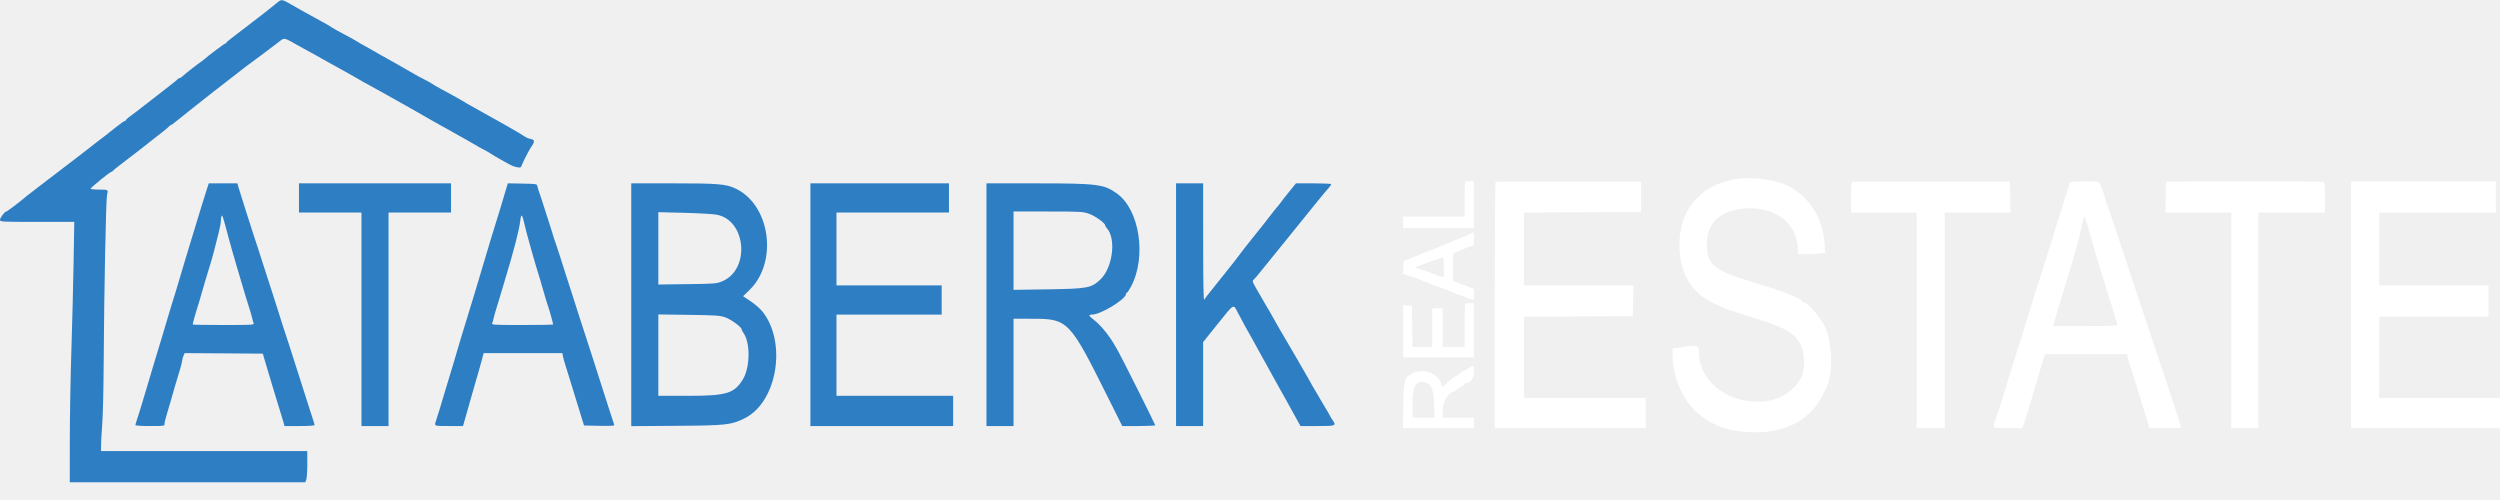
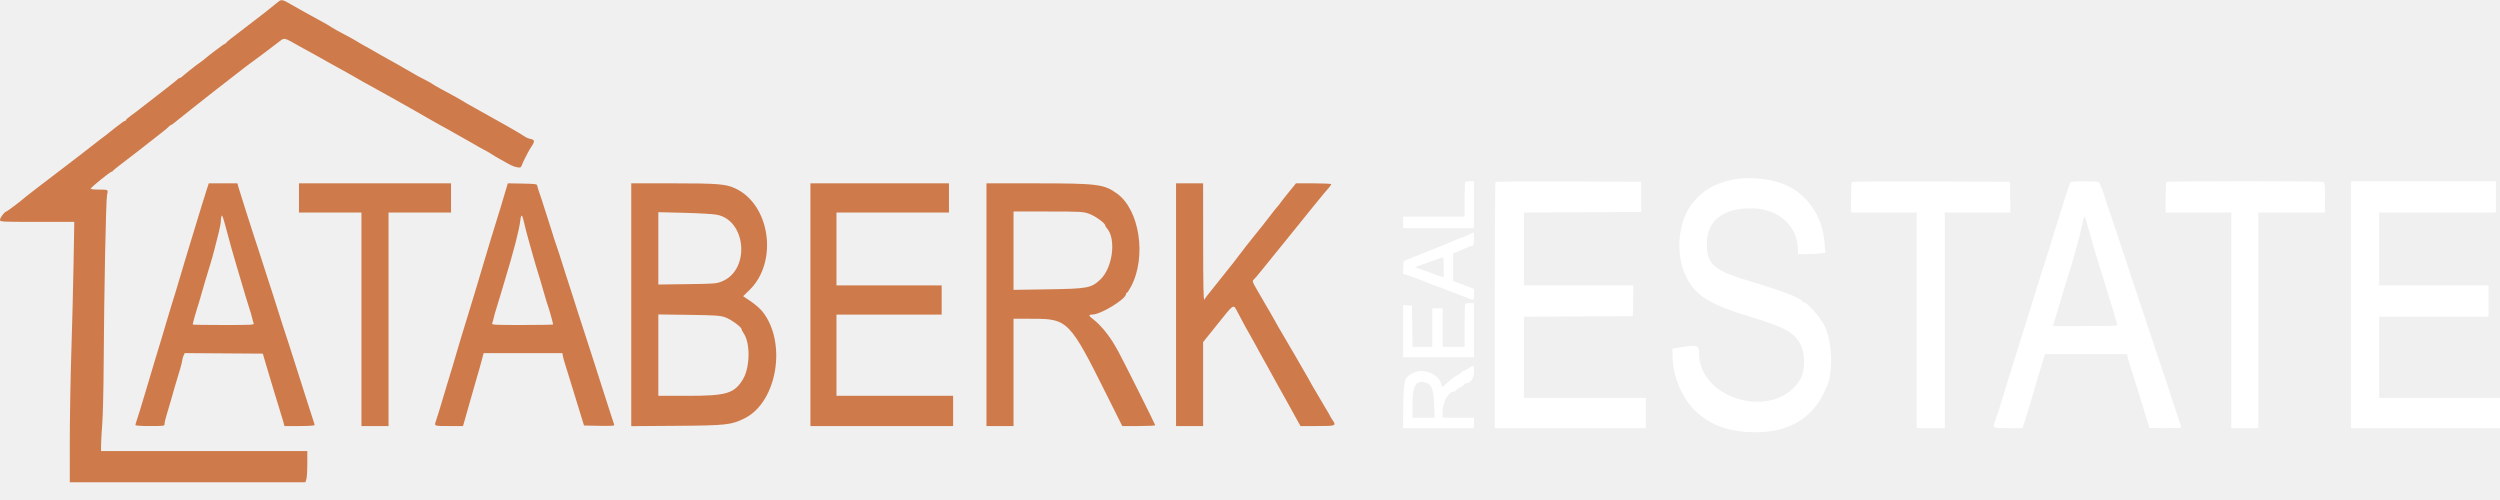
<svg xmlns="http://www.w3.org/2000/svg" width="140" height="28" viewBox="0 0 140 28" fill="none">
-   <path fill-rule="evenodd" clip-rule="evenodd" d="M15.565 0.115C15.311 0.331 14.497 0.968 13.942 1.388C12.936 2.149 12.688 2.345 12.668 2.398C12.657 2.427 12.624 2.45 12.595 2.45C12.552 2.45 11.643 3.135 11.397 3.354C11.361 3.386 11.272 3.452 11.199 3.5C11.034 3.61 10.327 4.167 10.204 4.286C10.152 4.335 10.082 4.375 10.048 4.375C10.013 4.375 9.976 4.395 9.965 4.42C9.955 4.445 9.622 4.714 9.226 5.018C8.83 5.322 8.305 5.729 8.059 5.923C7.814 6.118 7.488 6.365 7.335 6.473C7.183 6.581 7.058 6.692 7.058 6.718C7.058 6.745 7.031 6.767 6.997 6.767C6.964 6.767 6.731 6.931 6.481 7.131C5.962 7.546 5.79 7.681 5.564 7.846C5.476 7.91 5.271 8.07 5.108 8.201C4.946 8.333 4.55 8.639 4.229 8.882C3.908 9.124 3.37 9.535 3.033 9.795C2.696 10.055 2.224 10.417 1.983 10.598C1.743 10.78 1.506 10.964 1.458 11.006C1.175 11.258 0.405 11.841 0.358 11.841C0.266 11.841 0 12.192 0 12.313C0 12.421 0.066 12.425 2.08 12.425H4.16L4.12 14.744C4.098 16.019 4.042 18.244 3.995 19.688C3.949 21.131 3.91 23.369 3.909 24.66L3.908 27.008H10.501H17.095L17.151 26.859C17.183 26.776 17.209 26.383 17.209 25.984V25.258H11.433H5.658L5.659 24.923C5.66 24.738 5.69 24.207 5.726 23.741C5.763 23.276 5.799 21.754 5.806 20.358C5.828 16.377 5.933 11.134 5.996 10.896C6.07 10.617 6.069 10.617 5.532 10.617C5.281 10.617 5.075 10.595 5.075 10.569C5.075 10.507 6.158 9.625 6.233 9.625C6.265 9.625 6.299 9.605 6.31 9.58C6.32 9.555 6.526 9.385 6.767 9.203C7.007 9.019 7.23 8.849 7.263 8.823C7.295 8.797 7.491 8.646 7.7 8.487C7.909 8.328 8.276 8.039 8.518 7.847C8.759 7.654 9.045 7.43 9.152 7.35C9.26 7.27 9.389 7.158 9.441 7.102C9.492 7.046 9.553 7 9.575 7C9.597 7 9.676 6.948 9.751 6.884C9.885 6.77 11.673 5.353 11.958 5.134C12.289 4.881 13.63 3.839 13.745 3.746C13.813 3.691 13.91 3.62 13.959 3.587C14.048 3.53 15.223 2.65 15.645 2.324C15.939 2.097 15.874 2.081 16.829 2.624C16.957 2.697 17.26 2.862 17.5 2.991C17.741 3.12 17.964 3.245 17.996 3.268C18.028 3.291 18.225 3.402 18.433 3.514C18.642 3.626 18.918 3.778 19.046 3.852C19.174 3.926 19.371 4.035 19.483 4.096C19.595 4.156 19.793 4.268 19.921 4.344C20.186 4.502 20.386 4.614 20.979 4.936C21.207 5.061 21.562 5.257 21.766 5.374C21.97 5.49 22.255 5.65 22.4 5.73C22.544 5.81 22.767 5.935 22.896 6.009C23.024 6.082 23.226 6.197 23.345 6.265C23.464 6.332 23.726 6.482 23.928 6.599C24.401 6.87 24.826 7.108 25.084 7.245C25.195 7.304 25.379 7.409 25.492 7.477C25.604 7.545 25.866 7.693 26.075 7.805C26.284 7.918 26.52 8.053 26.6 8.105C26.68 8.158 26.89 8.275 27.067 8.367C27.243 8.459 27.427 8.563 27.475 8.598C27.523 8.633 27.625 8.698 27.702 8.741C27.779 8.784 27.936 8.874 28.052 8.94C28.638 9.276 28.745 9.327 28.947 9.364C29.148 9.401 29.169 9.392 29.227 9.238C29.262 9.146 29.331 8.992 29.382 8.896C29.432 8.8 29.513 8.642 29.562 8.546C29.611 8.45 29.697 8.305 29.751 8.225C29.958 7.923 29.952 7.827 29.723 7.784C29.609 7.763 29.457 7.7 29.385 7.645C29.313 7.589 28.86 7.321 28.379 7.048C27.595 6.603 27.31 6.443 26.6 6.052C26.223 5.845 26.047 5.743 25.9 5.649C25.758 5.559 25.458 5.392 24.675 4.971C24.466 4.858 24.256 4.736 24.209 4.699C24.16 4.661 24.055 4.6 23.975 4.562C23.895 4.524 23.79 4.468 23.742 4.438C23.694 4.408 23.615 4.367 23.567 4.347C23.519 4.327 23.383 4.253 23.265 4.182C22.982 4.013 21.52 3.183 21.408 3.129C21.36 3.105 21.216 3.023 21.087 2.946C20.959 2.868 20.762 2.756 20.65 2.696C20.349 2.534 19.987 2.327 19.921 2.277C19.889 2.253 19.6 2.095 19.279 1.925C18.959 1.756 18.656 1.588 18.608 1.552C18.56 1.517 18.458 1.452 18.382 1.409C18.305 1.366 18.148 1.277 18.032 1.212C17.808 1.085 17.333 0.825 16.946 0.616C16.817 0.547 16.524 0.38 16.294 0.245C15.818 -0.034 15.755 -0.045 15.565 0.115ZM11.554 10.69C11.479 10.922 11.369 11.27 11.311 11.463C11.119 12.094 10.674 13.556 10.564 13.912C10.505 14.105 10.398 14.46 10.326 14.7C10.255 14.941 10.146 15.308 10.083 15.517C10.021 15.725 9.915 16.08 9.848 16.304C9.781 16.529 9.667 16.896 9.595 17.121C9.523 17.345 9.405 17.739 9.332 17.996C9.259 18.253 9.154 18.607 9.099 18.783C8.98 19.163 8.774 19.841 8.63 20.329C8.574 20.521 8.476 20.85 8.413 21.058C8.351 21.267 8.245 21.621 8.178 21.846C7.88 22.846 7.734 23.319 7.662 23.524C7.618 23.645 7.583 23.77 7.583 23.801C7.583 23.836 7.906 23.858 8.4 23.858C9.208 23.858 9.217 23.857 9.216 23.727C9.216 23.655 9.266 23.438 9.328 23.246C9.39 23.053 9.499 22.686 9.569 22.429C9.696 21.97 9.837 21.488 10.084 20.675C10.152 20.448 10.208 20.22 10.208 20.167C10.208 20.115 10.239 20.005 10.276 19.923L10.344 19.774L12.532 19.789L14.72 19.804L14.769 19.979C14.796 20.075 14.87 20.325 14.932 20.533C14.995 20.742 15.152 21.267 15.281 21.7C15.41 22.133 15.579 22.684 15.655 22.925C15.732 23.166 15.826 23.474 15.863 23.61L15.93 23.858H16.773C17.285 23.858 17.617 23.836 17.617 23.801C17.617 23.77 17.581 23.645 17.538 23.524C17.494 23.403 17.399 23.107 17.325 22.866C17.252 22.626 17.146 22.298 17.092 22.137C17.037 21.977 16.933 21.649 16.86 21.408C16.788 21.168 16.683 20.84 16.627 20.679C16.571 20.519 16.466 20.191 16.394 19.95C16.321 19.709 16.215 19.381 16.16 19.221C16.059 18.934 15.721 17.88 15.27 16.45C15.144 16.049 14.994 15.59 14.938 15.429C14.882 15.269 14.777 14.941 14.704 14.7C14.632 14.46 14.514 14.092 14.441 13.883C14.369 13.675 14.252 13.32 14.182 13.096C14.111 12.871 13.91 12.243 13.735 11.7C13.559 11.157 13.389 10.612 13.355 10.489L13.295 10.267H12.494H11.692L11.554 10.69ZM16.742 11.083V11.9H18.492H20.242V17.879V23.858H21H21.758V17.879V11.9H23.508H25.258V11.083V10.267H21H16.742V11.083ZM28.302 10.718C28.228 10.967 28.113 11.355 28.046 11.579C27.979 11.804 27.866 12.171 27.794 12.396C27.629 12.919 27.474 13.427 27.182 14.408C26.957 15.166 26.823 15.612 26.598 16.363C26.54 16.555 26.428 16.922 26.349 17.179C26.269 17.436 26.145 17.843 26.073 18.083C26.001 18.324 25.896 18.665 25.84 18.841C25.784 19.018 25.679 19.372 25.606 19.629C25.534 19.886 25.429 20.24 25.374 20.416C25.258 20.786 25.077 21.386 24.915 21.933C24.701 22.661 24.485 23.364 24.411 23.578C24.312 23.865 24.295 23.858 25.166 23.858L25.929 23.858L26.067 23.377C26.143 23.112 26.256 22.712 26.319 22.488C26.381 22.263 26.494 21.869 26.569 21.613C26.823 20.742 26.94 20.33 27.011 20.052L27.082 19.775H29.286H31.491L31.528 19.965C31.548 20.069 31.612 20.299 31.67 20.475C31.727 20.651 31.834 20.993 31.906 21.233C32.108 21.905 32.483 23.125 32.633 23.596L32.706 23.829L33.567 23.846C34.247 23.858 34.421 23.846 34.397 23.787C34.38 23.746 34.322 23.568 34.267 23.392C34.213 23.215 34.123 22.94 34.068 22.779C34.012 22.619 33.907 22.291 33.834 22.05C33.76 21.809 33.655 21.481 33.6 21.321C33.545 21.16 33.44 20.832 33.367 20.591C33.293 20.351 33.188 20.023 33.133 19.863C33.078 19.702 32.908 19.177 32.755 18.696C32.602 18.215 32.432 17.69 32.376 17.529C32.321 17.369 32.216 17.041 32.144 16.8C32.071 16.559 31.966 16.231 31.91 16.071C31.855 15.91 31.753 15.595 31.683 15.371C31.467 14.671 31.166 13.744 31.107 13.591C31.075 13.511 30.991 13.249 30.92 13.008C30.849 12.768 30.744 12.44 30.688 12.279C30.632 12.119 30.526 11.791 30.453 11.55C30.38 11.309 30.272 10.981 30.213 10.821C30.155 10.66 30.098 10.476 30.088 10.412C30.071 10.303 30.018 10.295 29.253 10.281L28.438 10.266L28.302 10.718ZM35.35 17.065V23.864L37.902 23.846C40.687 23.826 40.964 23.795 41.711 23.419C43.535 22.499 44.078 19.147 42.682 17.428C42.559 17.277 42.268 17.026 42.036 16.87L41.614 16.588L41.97 16.242C43.594 14.663 43.133 11.438 41.154 10.54C40.635 10.304 40.159 10.267 37.698 10.267H35.35V17.065ZM45.383 17.062V23.858H49.379H53.375V23.012V22.166H50.108H46.842V19.892V17.616H49.788H52.733V16.8V15.983H49.788H46.842V13.941V11.9H49.992H53.142V11.083V10.267H49.263H45.383V17.062ZM55.242 17.062V23.858H56H56.758V20.854V17.85L57.852 17.851C59.794 17.852 59.91 17.972 61.98 22.123L62.846 23.858H63.769C64.276 23.858 64.692 23.838 64.692 23.813C64.692 23.762 62.795 19.973 62.608 19.652C62.541 19.536 62.451 19.379 62.407 19.303C62.108 18.778 61.611 18.179 61.244 17.9C60.957 17.683 60.939 17.616 61.165 17.616C61.641 17.616 63.059 16.75 63.059 16.459C63.059 16.422 63.081 16.392 63.108 16.392C63.135 16.392 63.242 16.229 63.346 16.031C64.215 14.373 63.816 11.75 62.556 10.842C61.825 10.314 61.473 10.269 58.027 10.268L55.242 10.267V17.062ZM65.859 17.062V23.858H66.617H67.375V21.508V19.158L68.192 18.139C69.132 16.967 69.059 17.008 69.315 17.5C69.585 18.018 69.948 18.683 69.999 18.754C70.022 18.786 70.146 19.009 70.275 19.25C70.404 19.491 70.57 19.793 70.642 19.921C70.715 20.049 70.84 20.272 70.919 20.416C71.067 20.685 71.268 21.049 71.539 21.54C71.685 21.805 71.868 22.133 72.118 22.575C72.181 22.687 72.318 22.936 72.423 23.129C72.527 23.322 72.661 23.564 72.721 23.668L72.829 23.858L73.777 23.858C74.818 23.858 74.846 23.847 74.618 23.517C74.559 23.432 74.494 23.323 74.473 23.275C74.453 23.227 74.37 23.082 74.29 22.954C74.21 22.826 74.078 22.603 73.996 22.458C73.914 22.314 73.799 22.117 73.74 22.021C73.582 21.763 73.378 21.407 73.255 21.175C73.195 21.063 73.081 20.866 73.002 20.738C72.922 20.609 72.831 20.451 72.8 20.387C72.769 20.323 72.679 20.166 72.6 20.038C72.521 19.909 72.336 19.594 72.189 19.337C72.042 19.081 71.897 18.831 71.866 18.783C71.773 18.636 71.445 18.066 71.33 17.85C71.27 17.738 71.174 17.567 71.115 17.471C71.056 17.375 70.956 17.204 70.891 17.091C70.826 16.979 70.624 16.63 70.442 16.316C70.12 15.762 70.113 15.742 70.22 15.645C70.28 15.591 70.431 15.415 70.556 15.254C70.681 15.094 70.799 14.949 70.818 14.933C70.837 14.917 71.453 14.156 72.188 13.242C72.922 12.327 73.537 11.566 73.555 11.55C73.573 11.534 73.691 11.39 73.817 11.229C73.944 11.069 74.083 10.898 74.126 10.85C74.395 10.552 74.55 10.356 74.55 10.315C74.55 10.288 74.106 10.267 73.562 10.267H72.575L72.177 10.756C71.958 11.025 71.74 11.304 71.692 11.376C71.644 11.448 71.563 11.55 71.512 11.601C71.462 11.653 71.293 11.866 71.135 12.075C70.979 12.284 70.585 12.782 70.259 13.183C69.934 13.585 69.552 14.071 69.411 14.265C69.269 14.459 69.119 14.655 69.078 14.702C69.037 14.749 68.713 15.155 68.358 15.604C68.002 16.053 67.666 16.476 67.609 16.544C67.553 16.612 67.478 16.717 67.442 16.777C67.396 16.858 67.378 16.008 67.377 13.577L67.375 10.267H66.617H65.859V17.062ZM60.998 11.975C61.335 12.096 61.892 12.499 61.892 12.624C61.892 12.653 61.934 12.725 61.985 12.781C62.521 13.374 62.31 15.006 61.614 15.658C61.108 16.131 60.906 16.169 58.698 16.202L56.758 16.232V14.037V11.841L58.698 11.844C60.548 11.846 60.654 11.852 60.998 11.975ZM40.133 12.023C41.796 12.328 42.022 15.106 40.437 15.756C40.121 15.885 40.023 15.893 38.485 15.912L36.867 15.933V13.908V11.882L38.31 11.918C39.105 11.937 39.925 11.985 40.133 12.023ZM12.782 13.242C12.91 13.724 13.052 14.224 13.236 14.846C13.303 15.07 13.407 15.425 13.469 15.633C13.745 16.571 13.848 16.911 13.955 17.238C14.018 17.43 14.091 17.679 14.116 17.791C14.14 17.904 14.18 18.042 14.203 18.098C14.243 18.194 14.141 18.2 12.519 18.2C11.569 18.2 10.791 18.188 10.791 18.174C10.791 18.117 10.972 17.46 11.048 17.238C11.093 17.11 11.188 16.794 11.259 16.538C11.397 16.046 11.598 15.372 11.78 14.787C11.84 14.595 11.943 14.227 12.008 13.971C12.073 13.714 12.181 13.291 12.247 13.03C12.313 12.77 12.367 12.477 12.367 12.379C12.367 12.281 12.384 12.155 12.405 12.1C12.444 11.999 12.484 12.12 12.782 13.242ZM29.371 12.557C29.415 12.757 29.519 13.157 29.602 13.446C29.683 13.735 29.79 14.115 29.838 14.291C29.886 14.468 29.962 14.73 30.008 14.875C30.17 15.392 30.323 15.905 30.477 16.45C30.563 16.755 30.658 17.066 30.689 17.14C30.742 17.273 30.975 18.109 30.975 18.17C30.975 18.186 30.198 18.2 29.248 18.2C27.626 18.2 27.523 18.194 27.564 18.098C27.587 18.042 27.627 17.904 27.651 17.791C27.676 17.679 27.734 17.47 27.781 17.325C27.827 17.18 27.919 16.879 27.986 16.654C28.051 16.43 28.173 16.023 28.256 15.75C28.787 13.997 29.075 12.881 29.138 12.34C29.185 11.932 29.244 11.987 29.371 12.557ZM40.611 17.77C40.932 17.88 41.533 18.319 41.533 18.442C41.533 18.476 41.582 18.572 41.641 18.658C42.031 19.218 42.006 20.592 41.594 21.258C41.113 22.037 40.675 22.166 38.528 22.166H36.867V19.888V17.609L38.573 17.632C40.078 17.652 40.318 17.669 40.611 17.77Z" fill="#2E7EC4" />
+   <path fill-rule="evenodd" clip-rule="evenodd" d="M15.565 0.115C15.311 0.331 14.497 0.968 13.942 1.388C12.936 2.149 12.688 2.345 12.668 2.398C12.657 2.427 12.624 2.45 12.595 2.45C12.552 2.45 11.643 3.135 11.397 3.354C11.361 3.386 11.272 3.452 11.199 3.5C11.034 3.61 10.327 4.167 10.204 4.286C10.152 4.335 10.082 4.375 10.048 4.375C10.013 4.375 9.976 4.395 9.965 4.42C9.955 4.445 9.622 4.714 9.226 5.018C8.83 5.322 8.305 5.729 8.059 5.923C7.814 6.118 7.488 6.365 7.335 6.473C7.183 6.581 7.058 6.692 7.058 6.718C7.058 6.745 7.031 6.767 6.997 6.767C6.964 6.767 6.731 6.931 6.481 7.131C5.962 7.546 5.79 7.681 5.564 7.846C5.476 7.91 5.271 8.07 5.108 8.201C4.946 8.333 4.55 8.639 4.229 8.882C3.908 9.124 3.37 9.535 3.033 9.795C2.696 10.055 2.224 10.417 1.983 10.598C1.743 10.78 1.506 10.964 1.458 11.006C1.175 11.258 0.405 11.841 0.358 11.841C0.266 11.841 0 12.192 0 12.313C0 12.421 0.066 12.425 2.08 12.425H4.16L4.12 14.744C4.098 16.019 4.042 18.244 3.995 19.688C3.949 21.131 3.91 23.369 3.909 24.66L3.908 27.008H10.501H17.095L17.151 26.859C17.183 26.776 17.209 26.383 17.209 25.984V25.258H11.433H5.658L5.659 24.923C5.66 24.738 5.69 24.207 5.726 23.741C5.763 23.276 5.799 21.754 5.806 20.358C5.828 16.377 5.933 11.134 5.996 10.896C6.07 10.617 6.069 10.617 5.532 10.617C5.281 10.617 5.075 10.595 5.075 10.569C5.075 10.507 6.158 9.625 6.233 9.625C6.265 9.625 6.299 9.605 6.31 9.58C6.32 9.555 6.526 9.385 6.767 9.203C7.007 9.019 7.23 8.849 7.263 8.823C7.295 8.797 7.491 8.646 7.7 8.487C7.909 8.328 8.276 8.039 8.518 7.847C8.759 7.654 9.045 7.43 9.152 7.35C9.26 7.27 9.389 7.158 9.441 7.102C9.492 7.046 9.553 7 9.575 7C9.597 7 9.676 6.948 9.751 6.884C9.885 6.77 11.673 5.353 11.958 5.134C12.289 4.881 13.63 3.839 13.745 3.746C13.813 3.691 13.91 3.62 13.959 3.587C14.048 3.53 15.223 2.65 15.645 2.324C15.939 2.097 15.874 2.081 16.829 2.624C16.957 2.697 17.26 2.862 17.5 2.991C17.741 3.12 17.964 3.245 17.996 3.268C18.028 3.291 18.225 3.402 18.433 3.514C18.642 3.626 18.918 3.778 19.046 3.852C19.174 3.926 19.371 4.035 19.483 4.096C19.595 4.156 19.793 4.268 19.921 4.344C20.186 4.502 20.386 4.614 20.979 4.936C21.207 5.061 21.562 5.257 21.766 5.374C21.97 5.49 22.255 5.65 22.4 5.73C22.544 5.81 22.767 5.935 22.896 6.009C23.024 6.082 23.226 6.197 23.345 6.265C23.464 6.332 23.726 6.482 23.928 6.599C24.401 6.87 24.826 7.108 25.084 7.245C25.195 7.304 25.379 7.409 25.492 7.477C25.604 7.545 25.866 7.693 26.075 7.805C26.284 7.918 26.52 8.053 26.6 8.105C26.68 8.158 26.89 8.275 27.067 8.367C27.243 8.459 27.427 8.563 27.475 8.598C27.523 8.633 27.625 8.698 27.702 8.741C27.779 8.784 27.936 8.874 28.052 8.94C28.638 9.276 28.745 9.327 28.947 9.364C29.148 9.401 29.169 9.392 29.227 9.238C29.262 9.146 29.331 8.992 29.382 8.896C29.432 8.8 29.513 8.642 29.562 8.546C29.611 8.45 29.697 8.305 29.751 8.225C29.958 7.923 29.952 7.827 29.723 7.784C29.609 7.763 29.457 7.7 29.385 7.645C29.313 7.589 28.86 7.321 28.379 7.048C27.595 6.603 27.31 6.443 26.6 6.052C26.223 5.845 26.047 5.743 25.9 5.649C25.758 5.559 25.458 5.392 24.675 4.971C24.466 4.858 24.256 4.736 24.209 4.699C24.16 4.661 24.055 4.6 23.975 4.562C23.895 4.524 23.79 4.468 23.742 4.438C23.694 4.408 23.615 4.367 23.567 4.347C23.519 4.327 23.383 4.253 23.265 4.182C22.982 4.013 21.52 3.183 21.408 3.129C21.36 3.105 21.216 3.023 21.087 2.946C20.959 2.868 20.762 2.756 20.65 2.696C20.349 2.534 19.987 2.327 19.921 2.277C19.889 2.253 19.6 2.095 19.279 1.925C18.959 1.756 18.656 1.588 18.608 1.552C18.56 1.517 18.458 1.452 18.382 1.409C18.305 1.366 18.148 1.277 18.032 1.212C17.808 1.085 17.333 0.825 16.946 0.616C16.817 0.547 16.524 0.38 16.294 0.245C15.818 -0.034 15.755 -0.045 15.565 0.115ZM11.554 10.69C11.479 10.922 11.369 11.27 11.311 11.463C11.119 12.094 10.674 13.556 10.564 13.912C10.505 14.105 10.398 14.46 10.326 14.7C10.255 14.941 10.146 15.308 10.083 15.517C10.021 15.725 9.915 16.08 9.848 16.304C9.781 16.529 9.667 16.896 9.595 17.121C9.523 17.345 9.405 17.739 9.332 17.996C9.259 18.253 9.154 18.607 9.099 18.783C8.98 19.163 8.774 19.841 8.63 20.329C8.574 20.521 8.476 20.85 8.413 21.058C8.351 21.267 8.245 21.621 8.178 21.846C7.88 22.846 7.734 23.319 7.662 23.524C7.618 23.645 7.583 23.77 7.583 23.801C7.583 23.836 7.906 23.858 8.4 23.858C9.208 23.858 9.217 23.857 9.216 23.727C9.216 23.655 9.266 23.438 9.328 23.246C9.39 23.053 9.499 22.686 9.569 22.429C9.696 21.97 9.837 21.488 10.084 20.675C10.152 20.448 10.208 20.22 10.208 20.167C10.208 20.115 10.239 20.005 10.276 19.923L10.344 19.774L12.532 19.789L14.72 19.804L14.769 19.979C14.796 20.075 14.87 20.325 14.932 20.533C14.995 20.742 15.152 21.267 15.281 21.7C15.41 22.133 15.579 22.684 15.655 22.925C15.732 23.166 15.826 23.474 15.863 23.61L15.93 23.858H16.773C17.285 23.858 17.617 23.836 17.617 23.801C17.617 23.77 17.581 23.645 17.538 23.524C17.494 23.403 17.399 23.107 17.325 22.866C17.252 22.626 17.146 22.298 17.092 22.137C17.037 21.977 16.933 21.649 16.86 21.408C16.788 21.168 16.683 20.84 16.627 20.679C16.571 20.519 16.466 20.191 16.394 19.95C16.321 19.709 16.215 19.381 16.16 19.221C16.059 18.934 15.721 17.88 15.27 16.45C15.144 16.049 14.994 15.59 14.938 15.429C14.882 15.269 14.777 14.941 14.704 14.7C14.632 14.46 14.514 14.092 14.441 13.883C14.369 13.675 14.252 13.32 14.182 13.096C14.111 12.871 13.91 12.243 13.735 11.7C13.559 11.157 13.389 10.612 13.355 10.489L13.295 10.267H12.494H11.692L11.554 10.69ZM16.742 11.083V11.9H18.492H20.242V17.879V23.858H21H21.758V17.879V11.9H23.508H25.258V11.083V10.267H21H16.742V11.083ZM28.302 10.718C28.228 10.967 28.113 11.355 28.046 11.579C27.979 11.804 27.866 12.171 27.794 12.396C27.629 12.919 27.474 13.427 27.182 14.408C26.957 15.166 26.823 15.612 26.598 16.363C26.54 16.555 26.428 16.922 26.349 17.179C26.269 17.436 26.145 17.843 26.073 18.083C26.001 18.324 25.896 18.665 25.84 18.841C25.784 19.018 25.679 19.372 25.606 19.629C25.534 19.886 25.429 20.24 25.374 20.416C25.258 20.786 25.077 21.386 24.915 21.933C24.701 22.661 24.485 23.364 24.411 23.578C24.312 23.865 24.295 23.858 25.166 23.858L25.929 23.858L26.067 23.377C26.143 23.112 26.256 22.712 26.319 22.488C26.381 22.263 26.494 21.869 26.569 21.613C26.823 20.742 26.94 20.33 27.011 20.052L27.082 19.775H29.286H31.491L31.528 19.965C31.548 20.069 31.612 20.299 31.67 20.475C31.727 20.651 31.834 20.993 31.906 21.233C32.108 21.905 32.483 23.125 32.633 23.596L32.706 23.829L33.567 23.846C34.247 23.858 34.421 23.846 34.397 23.787C34.38 23.746 34.322 23.568 34.267 23.392C34.213 23.215 34.123 22.94 34.068 22.779C34.012 22.619 33.907 22.291 33.834 22.05C33.76 21.809 33.655 21.481 33.6 21.321C33.545 21.16 33.44 20.832 33.367 20.591C33.293 20.351 33.188 20.023 33.133 19.863C33.078 19.702 32.908 19.177 32.755 18.696C32.602 18.215 32.432 17.69 32.376 17.529C32.321 17.369 32.216 17.041 32.144 16.8C32.071 16.559 31.966 16.231 31.91 16.071C31.855 15.91 31.753 15.595 31.683 15.371C31.467 14.671 31.166 13.744 31.107 13.591C31.075 13.511 30.991 13.249 30.92 13.008C30.849 12.768 30.744 12.44 30.688 12.279C30.632 12.119 30.526 11.791 30.453 11.55C30.38 11.309 30.272 10.981 30.213 10.821C30.155 10.66 30.098 10.476 30.088 10.412C30.071 10.303 30.018 10.295 29.253 10.281L28.438 10.266L28.302 10.718ZM35.35 17.065V23.864L37.902 23.846C40.687 23.826 40.964 23.795 41.711 23.419C43.535 22.499 44.078 19.147 42.682 17.428C42.559 17.277 42.268 17.026 42.036 16.87L41.614 16.588L41.97 16.242C43.594 14.663 43.133 11.438 41.154 10.54C40.635 10.304 40.159 10.267 37.698 10.267H35.35V17.065ZM45.383 17.062V23.858H49.379H53.375V23.012V22.166H50.108H46.842V19.892V17.616H49.788H52.733V16.8V15.983H49.788H46.842V13.941V11.9H49.992H53.142V11.083V10.267H49.263H45.383V17.062ZM55.242 17.062V23.858H56H56.758V20.854V17.85L57.852 17.851C59.794 17.852 59.91 17.972 61.98 22.123L62.846 23.858H63.769C64.276 23.858 64.692 23.838 64.692 23.813C64.692 23.762 62.795 19.973 62.608 19.652C62.541 19.536 62.451 19.379 62.407 19.303C62.108 18.778 61.611 18.179 61.244 17.9C60.957 17.683 60.939 17.616 61.165 17.616C61.641 17.616 63.059 16.75 63.059 16.459C63.059 16.422 63.081 16.392 63.108 16.392C63.135 16.392 63.242 16.229 63.346 16.031C64.215 14.373 63.816 11.75 62.556 10.842C61.825 10.314 61.473 10.269 58.027 10.268L55.242 10.267V17.062ZM65.859 17.062V23.858H66.617H67.375V21.508V19.158L68.192 18.139C69.132 16.967 69.059 17.008 69.315 17.5C69.585 18.018 69.948 18.683 69.999 18.754C70.022 18.786 70.146 19.009 70.275 19.25C70.404 19.491 70.57 19.793 70.642 19.921C70.715 20.049 70.84 20.272 70.919 20.416C71.067 20.685 71.268 21.049 71.539 21.54C71.685 21.805 71.868 22.133 72.118 22.575C72.181 22.687 72.318 22.936 72.423 23.129C72.527 23.322 72.661 23.564 72.721 23.668L72.829 23.858L73.777 23.858C74.818 23.858 74.846 23.847 74.618 23.517C74.559 23.432 74.494 23.323 74.473 23.275C74.453 23.227 74.37 23.082 74.29 22.954C74.21 22.826 74.078 22.603 73.996 22.458C73.914 22.314 73.799 22.117 73.74 22.021C73.582 21.763 73.378 21.407 73.255 21.175C73.195 21.063 73.081 20.866 73.002 20.738C72.922 20.609 72.831 20.451 72.8 20.387C72.769 20.323 72.679 20.166 72.6 20.038C72.521 19.909 72.336 19.594 72.189 19.337C72.042 19.081 71.897 18.831 71.866 18.783C71.773 18.636 71.445 18.066 71.33 17.85C71.27 17.738 71.174 17.567 71.115 17.471C71.056 17.375 70.956 17.204 70.891 17.091C70.826 16.979 70.624 16.63 70.442 16.316C70.12 15.762 70.113 15.742 70.22 15.645C70.28 15.591 70.431 15.415 70.556 15.254C70.681 15.094 70.799 14.949 70.818 14.933C70.837 14.917 71.453 14.156 72.188 13.242C72.922 12.327 73.537 11.566 73.555 11.55C73.573 11.534 73.691 11.39 73.817 11.229C73.944 11.069 74.083 10.898 74.126 10.85C74.395 10.552 74.55 10.356 74.55 10.315C74.55 10.288 74.106 10.267 73.562 10.267H72.575L72.177 10.756C71.958 11.025 71.74 11.304 71.692 11.376C71.644 11.448 71.563 11.55 71.512 11.601C71.462 11.653 71.293 11.866 71.135 12.075C70.979 12.284 70.585 12.782 70.259 13.183C69.934 13.585 69.552 14.071 69.411 14.265C69.269 14.459 69.119 14.655 69.078 14.702C69.037 14.749 68.713 15.155 68.358 15.604C68.002 16.053 67.666 16.476 67.609 16.544C67.553 16.612 67.478 16.717 67.442 16.777C67.396 16.858 67.378 16.008 67.377 13.577L67.375 10.267H66.617H65.859V17.062ZM60.998 11.975C61.335 12.096 61.892 12.499 61.892 12.624C61.892 12.653 61.934 12.725 61.985 12.781C62.521 13.374 62.31 15.006 61.614 15.658C61.108 16.131 60.906 16.169 58.698 16.202L56.758 16.232V14.037V11.841L58.698 11.844C60.548 11.846 60.654 11.852 60.998 11.975ZM40.133 12.023C41.796 12.328 42.022 15.106 40.437 15.756C40.121 15.885 40.023 15.893 38.485 15.912L36.867 15.933V13.908V11.882L38.31 11.918C39.105 11.937 39.925 11.985 40.133 12.023ZM12.782 13.242C12.91 13.724 13.052 14.224 13.236 14.846C13.303 15.07 13.407 15.425 13.469 15.633C13.745 16.571 13.848 16.911 13.955 17.238C14.018 17.43 14.091 17.679 14.116 17.791C14.14 17.904 14.18 18.042 14.203 18.098C14.243 18.194 14.141 18.2 12.519 18.2C11.569 18.2 10.791 18.188 10.791 18.174C10.791 18.117 10.972 17.46 11.048 17.238C11.093 17.11 11.188 16.794 11.259 16.538C11.397 16.046 11.598 15.372 11.78 14.787C11.84 14.595 11.943 14.227 12.008 13.971C12.073 13.714 12.181 13.291 12.247 13.03C12.313 12.77 12.367 12.477 12.367 12.379C12.367 12.281 12.384 12.155 12.405 12.1C12.444 11.999 12.484 12.12 12.782 13.242ZM29.371 12.557C29.415 12.757 29.519 13.157 29.602 13.446C29.683 13.735 29.79 14.115 29.838 14.291C29.886 14.468 29.962 14.73 30.008 14.875C30.17 15.392 30.323 15.905 30.477 16.45C30.563 16.755 30.658 17.066 30.689 17.14C30.742 17.273 30.975 18.109 30.975 18.17C30.975 18.186 30.198 18.2 29.248 18.2C27.626 18.2 27.523 18.194 27.564 18.098C27.587 18.042 27.627 17.904 27.651 17.791C27.676 17.679 27.734 17.47 27.781 17.325C27.827 17.18 27.919 16.879 27.986 16.654C28.051 16.43 28.173 16.023 28.256 15.75C28.787 13.997 29.075 12.881 29.138 12.34C29.185 11.932 29.244 11.987 29.371 12.557ZM40.611 17.77C40.932 17.88 41.533 18.319 41.533 18.442C41.533 18.476 41.582 18.572 41.641 18.658C42.031 19.218 42.006 20.592 41.594 21.258C41.113 22.037 40.675 22.166 38.528 22.166H36.867V19.888V17.609L38.573 17.632C40.078 17.652 40.318 17.669 40.611 17.77Z" fill="#cf7a4a" />
  <path fill-rule="evenodd" clip-rule="evenodd" d="M96.95 10.074C95.987 10.299 95.389 10.652 94.813 11.335C93.974 12.331 93.793 14.209 94.413 15.476C94.944 16.559 95.718 17.045 98.029 17.745C99.929 18.321 100.404 18.576 100.802 19.233C101.088 19.704 101.104 20.727 100.834 21.204C99.492 23.573 95.141 22.458 95.141 19.744C95.141 19.329 95.058 19.305 94.121 19.446L93.654 19.516L93.669 20.039C93.701 21.134 94.216 22.329 94.96 23.034C95.801 23.831 96.871 24.205 98.321 24.207C100.119 24.21 101.445 23.449 102.124 22.021C102.17 21.925 102.23 21.803 102.258 21.751C102.656 21.005 102.628 19.241 102.204 18.304C101.981 17.81 101.201 16.92 100.99 16.918C100.949 16.917 100.917 16.895 100.917 16.868C100.917 16.721 99.737 16.265 98.146 15.796C95.981 15.159 95.576 14.821 95.582 13.65C95.59 12.372 96.463 11.666 98.037 11.666C99.59 11.666 100.683 12.633 100.683 14.006V14.233L101.135 14.233C101.384 14.232 101.729 14.215 101.901 14.195L102.215 14.157L102.175 13.612C102.069 12.173 101.275 10.957 100.071 10.388C99.253 10.001 97.859 9.861 96.95 10.074ZM82.055 10.189C82.034 10.21 82.016 10.656 82.016 11.18V12.133H80.296H78.575V12.454V12.775H80.558H82.541V11.463V10.15H82.318C82.195 10.15 82.077 10.168 82.055 10.189ZM83.748 10.188C83.726 10.21 83.708 13.321 83.708 17.101V23.975H87.938H92.166V23.129V22.283H88.754H85.341V20.009V17.735L88.39 17.719L91.438 17.704L91.454 16.844L91.47 15.983H88.406H85.341V13.942V11.901L88.623 11.886L91.904 11.871V11.025V10.179L87.845 10.164C85.613 10.156 83.769 10.167 83.748 10.188ZM103.698 10.188C103.676 10.21 103.658 10.604 103.658 11.064V11.9H105.496H107.333V17.938V23.975H108.121H108.908V17.938V11.9H110.747H112.587L112.57 11.04L112.554 10.179L108.145 10.164C105.721 10.156 103.719 10.167 103.698 10.188ZM115.939 10.206C115.905 10.261 115.621 11.13 115.376 11.929C115.307 12.154 115.205 12.482 115.149 12.658C115.008 13.105 114.836 13.66 114.68 14.175C114.607 14.416 114.491 14.783 114.421 14.992C114.351 15.2 114.233 15.568 114.159 15.808C114.086 16.049 113.98 16.39 113.924 16.567C113.868 16.743 113.767 17.065 113.7 17.282C113.633 17.499 113.528 17.84 113.466 18.04C113.342 18.444 112.861 19.974 112.701 20.475C112.645 20.651 112.54 20.993 112.467 21.233C112.394 21.474 112.289 21.815 112.233 21.991C112.178 22.168 112.073 22.509 112.001 22.75C111.929 22.991 111.82 23.319 111.76 23.48C111.567 23.995 111.539 23.975 112.456 23.975H113.263L113.426 23.465C113.606 22.899 113.708 22.558 114.163 21C114.224 20.791 114.329 20.444 114.396 20.227L114.518 19.833H116.816H119.114L119.149 19.994C119.168 20.082 119.231 20.299 119.288 20.475C119.345 20.651 119.449 20.98 119.518 21.204C119.587 21.429 119.745 21.941 119.87 22.341C119.995 22.743 120.159 23.274 120.234 23.522L120.371 23.973L121.26 23.974C121.75 23.975 122.15 23.963 122.15 23.949C122.15 23.915 121.819 22.887 121.735 22.663C121.7 22.566 121.635 22.369 121.593 22.225C121.524 21.991 121.204 21.029 121.039 20.562C121.005 20.466 120.678 19.482 120.311 18.375C119.944 17.268 119.603 16.244 119.552 16.1C119.501 15.955 119.171 14.958 118.818 13.883C118.466 12.809 118.123 11.79 118.057 11.62C117.991 11.45 117.916 11.227 117.89 11.124C117.805 10.781 117.589 10.238 117.522 10.195C117.421 10.131 115.979 10.141 115.939 10.206ZM121.314 10.189C121.292 10.21 121.275 10.604 121.275 11.064V11.9H123.112H124.95V17.938V23.975H125.708H126.467V17.938V11.9H128.333H130.2V11.06C130.2 10.348 130.186 10.215 130.108 10.185C129.981 10.137 121.362 10.14 121.314 10.189ZM131.658 17.062V23.975H135.829H140V23.129V22.283H136.617H133.233V20.008V17.733H136.296H139.358V16.858V15.983H136.296H133.233V13.941V11.9H136.5H139.767V11.025V10.15H135.712H131.658V17.062ZM117.077 13.242C117.137 13.45 117.242 13.818 117.311 14.058C117.379 14.299 117.495 14.68 117.569 14.904C117.642 15.129 117.761 15.509 117.833 15.75C118.008 16.338 118.159 16.827 118.273 17.179C118.324 17.34 118.403 17.602 118.446 17.762C118.489 17.923 118.543 18.1 118.565 18.156C118.602 18.252 118.494 18.258 116.786 18.258H114.967L115.004 18.127C115.024 18.055 115.144 17.655 115.271 17.238C115.398 16.82 115.557 16.295 115.625 16.071C115.694 15.846 115.794 15.518 115.85 15.341C116.16 14.347 116.451 13.287 116.577 12.688C116.719 12.012 116.726 12.006 116.853 12.454C116.917 12.679 117.018 13.033 117.077 13.242ZM82.216 13.154C82.058 13.234 81.907 13.3 81.88 13.3C81.852 13.3 81.747 13.338 81.646 13.385C81.413 13.493 80.27 13.958 79.625 14.208C79.513 14.251 79.237 14.363 79.013 14.455L78.604 14.623L78.587 14.977L78.57 15.331L78.791 15.4C79.043 15.479 79.713 15.729 79.888 15.81C79.951 15.839 80.116 15.904 80.252 15.953C80.388 16.002 80.612 16.082 80.748 16.131C80.884 16.18 81.048 16.244 81.112 16.275C81.177 16.305 81.334 16.367 81.463 16.413C81.591 16.459 81.84 16.554 82.016 16.624C82.574 16.846 82.541 16.854 82.541 16.497V16.18L82.235 16.059C82.067 15.993 81.804 15.895 81.652 15.84L81.375 15.74V14.967V14.193L81.623 14.091C81.759 14.035 81.983 13.939 82.12 13.878C82.257 13.817 82.409 13.767 82.456 13.767C82.523 13.767 82.541 13.682 82.541 13.387C82.541 13.179 82.533 13.008 82.522 13.008C82.512 13.008 82.374 13.074 82.216 13.154ZM80.85 14.963V15.519L80.69 15.482C80.602 15.461 80.424 15.4 80.296 15.346C80.168 15.293 79.874 15.186 79.645 15.109L79.227 14.969L79.528 14.859C79.694 14.799 79.895 14.726 79.975 14.697C80.055 14.669 80.265 14.594 80.442 14.529C80.618 14.465 80.782 14.411 80.806 14.41C80.83 14.409 80.85 14.658 80.85 14.963ZM82.055 17.014C82.034 17.035 82.016 17.586 82.016 18.239V19.425H81.404H80.791V18.346V17.267H80.5H80.208V18.346V19.425H79.655H79.102L79.087 18.273L79.071 17.121L78.823 17.103L78.575 17.085V18.547V20.008H80.558H82.541V18.491V16.975H82.318C82.195 16.975 82.077 16.992 82.055 17.014ZM82.237 20.621C82.119 20.701 81.998 20.767 81.969 20.767C81.939 20.767 81.881 20.806 81.841 20.855C81.8 20.904 81.674 20.988 81.56 21.042C81.446 21.096 81.214 21.275 81.043 21.441C80.873 21.605 80.733 21.704 80.733 21.66C80.733 21.03 79.782 20.563 79.147 20.881C78.641 21.133 78.607 21.245 78.585 22.702L78.565 23.975H80.553H82.541V23.683V23.392H81.666H80.791V23.016C80.791 22.506 81.119 21.933 81.41 21.933C81.447 21.933 81.51 21.893 81.551 21.845C81.591 21.796 81.713 21.714 81.82 21.663C81.928 21.612 82.016 21.547 82.016 21.518C82.016 21.49 82.043 21.466 82.076 21.466C82.343 21.466 82.54 21.201 82.541 20.84C82.542 20.427 82.532 20.42 82.237 20.621ZM79.933 21.462C80.18 21.556 80.283 21.884 80.313 22.677L80.341 23.392H79.721H79.1V22.602C79.1 21.531 79.32 21.229 79.933 21.462Z" fill="white" />
</svg>
